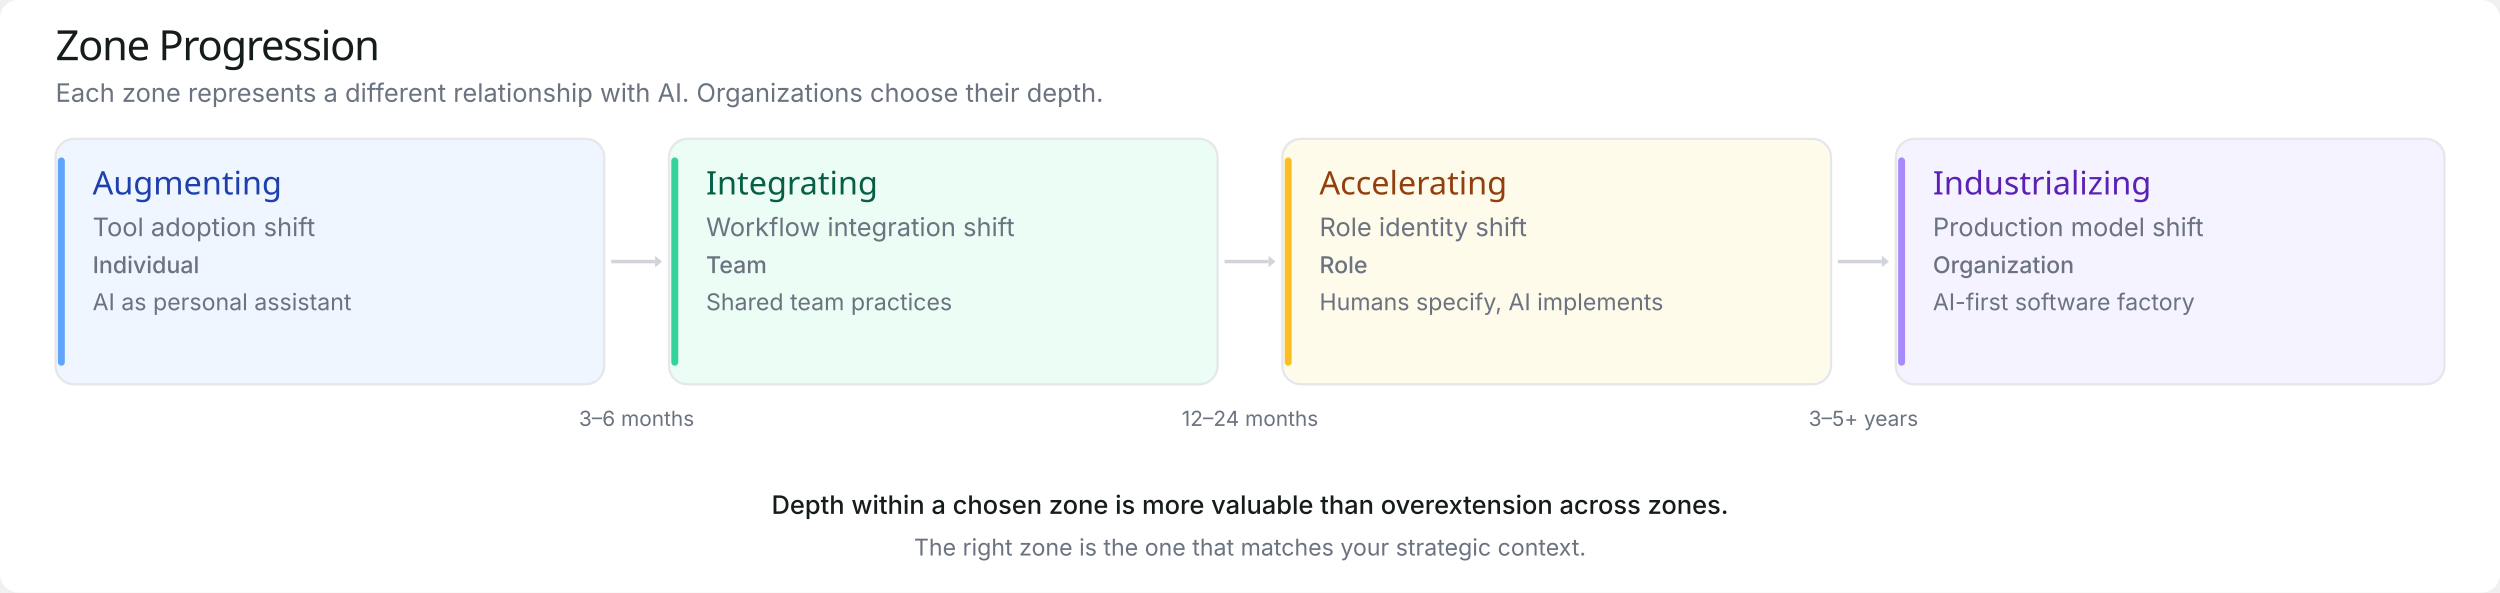
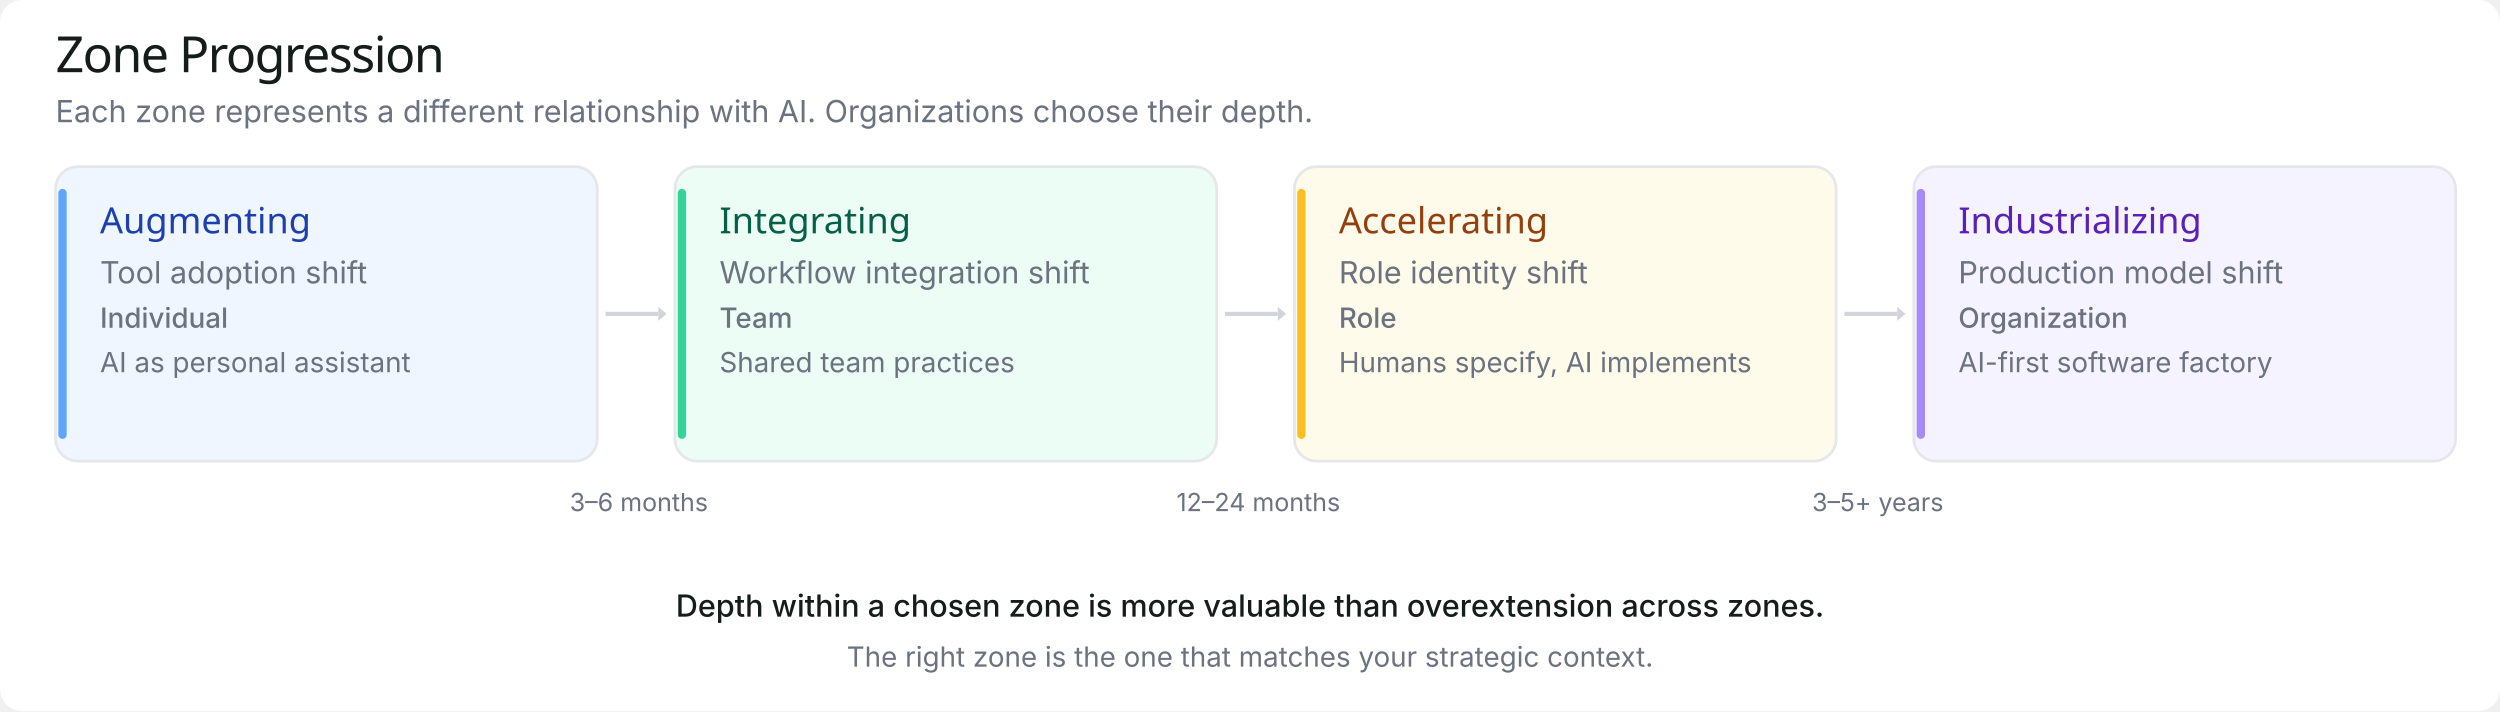
- <svg xmlns="http://www.w3.org/2000/svg" viewBox="0 0 1080 256" font-family="'Inter', sans-serif">
-   <rect width="1080" height="256" fill="#fff" rx="8" />
-   <text x="24" y="26" font-family="'DM Sans', sans-serif" font-size="18" font-weight="500" fill="#151D1A" letter-spacing="-0.03em">Zone Progression</text>
-   <text x="24" y="44" font-size="11" fill="#6B7280">Each zone represents a different relationship with AI. Organizations choose their depth.</text>
-   <rect x="24" y="60" width="237" height="106" rx="8" fill="#EFF6FF" stroke="#E5E7EB" stroke-width="1" />
-   <rect x="25" y="68" width="3" height="90" rx="1.5" fill="#60A5FA" />
-   <text x="40" y="84" font-family="'DM Sans', sans-serif" font-size="14" font-weight="500" fill="#1E40AF">Augmenting</text>
-   <text x="40" y="102" font-size="11" fill="#6B7280">Tool adoption shift</text>
-   <text x="40" y="118" font-size="10" font-weight="500" fill="#6B7280">Individual</text>
-   <text x="40" y="134" font-size="10" fill="#6B7280">AI as personal assistant</text>
-   <line x1="264" y1="113" x2="283" y2="113" stroke="#D1D5DB" stroke-width="1.5" />
-   <polygon points="286,113 283,110.5 283,115.5" fill="#D1D5DB" />
-   <rect x="289" y="60" width="237" height="106" rx="8" fill="#ECFDF5" stroke="#E5E7EB" stroke-width="1" />
-   <rect x="290" y="68" width="3" height="90" rx="1.5" fill="#34D399" />
-   <text x="305" y="84" font-family="'DM Sans', sans-serif" font-size="14" font-weight="500" fill="#065F46">Integrating</text>
-   <text x="305" y="102" font-size="11" fill="#6B7280">Workflow integration shift</text>
-   <text x="305" y="118" font-size="10" font-weight="500" fill="#6B7280">Team</text>
-   <text x="305" y="134" font-size="10" fill="#6B7280">Shared team practices</text>
-   <line x1="529" y1="113" x2="548" y2="113" stroke="#D1D5DB" stroke-width="1.5" />
-   <polygon points="551,113 548,110.5 548,115.5" fill="#D1D5DB" />
-   <rect x="554" y="60" width="237" height="106" rx="8" fill="#FFFBEB" stroke="#E5E7EB" stroke-width="1" />
-   <rect x="555" y="68" width="3" height="90" rx="1.5" fill="#FBBF24" />
-   <text x="570" y="84" font-family="'DM Sans', sans-serif" font-size="14" font-weight="500" fill="#92400E">Accelerating</text>
-   <text x="570" y="102" font-size="11" fill="#6B7280">Role identity shift</text>
-   <text x="570" y="118" font-size="10" font-weight="500" fill="#6B7280">Role</text>
-   <text x="570" y="134" font-size="10" fill="#6B7280">Humans specify, AI implements</text>
-   <line x1="794" y1="113" x2="813" y2="113" stroke="#D1D5DB" stroke-width="1.5" />
-   <polygon points="816,113 813,110.5 813,115.5" fill="#D1D5DB" />
-   <rect x="819" y="60" width="237" height="106" rx="8" fill="#F5F3FF" stroke="#E5E7EB" stroke-width="1" />
-   <rect x="820" y="68" width="3" height="90" rx="1.5" fill="#A78BFA" />
-   <text x="835" y="84" font-family="'DM Sans', sans-serif" font-size="14" font-weight="500" fill="#5B21B6">Industrializing</text>
-   <text x="835" y="102" font-size="11" fill="#6B7280">Production model shift</text>
-   <text x="835" y="118" font-size="10" font-weight="500" fill="#6B7280">Organization</text>
-   <text x="835" y="134" font-size="10" fill="#6B7280">AI-first software factory</text>
-   <text x="275" y="184" text-anchor="middle" font-size="9" fill="#6B7280">3–6 months</text>
-   <text x="540" y="184" text-anchor="middle" font-size="9" fill="#6B7280">12–24 months</text>
-   <text x="805" y="184" text-anchor="middle" font-size="9" fill="#6B7280">3–5+ years</text>
-   <text x="540" y="222" text-anchor="middle" font-size="11" font-weight="500" fill="#151D1A">Depth within a chosen zone is more valuable than overextension across zones.</text>
-   <text x="540" y="240" text-anchor="middle" font-size="10" fill="#6B7280">The right zone is the one that matches your strategic context.</text>
+ <svg xmlns="http://www.w3.org/2000/svg" viewBox="0 0 900 256" font-family="'Inter', sans-serif">
+   <rect width="900" height="256" fill="#fff" rx="8" />
+   <text x="20" y="26" font-family="'DM Sans', sans-serif" font-size="18" font-weight="500" fill="#151D1A" letter-spacing="-0.03em">Zone Progression</text>
+   <text x="20" y="44" font-size="11" fill="#6B7280">Each zone represents a different relationship with AI. Organizations choose their depth.</text>
+   <rect x="20" y="60" width="195" height="106" rx="8" fill="#EFF6FF" stroke="#E5E7EB" stroke-width="1" />
+   <rect x="21" y="68" width="3" height="90" rx="1.5" fill="#60A5FA" />
+   <text x="36" y="84" font-family="'DM Sans', sans-serif" font-size="13" font-weight="500" fill="#1E40AF">Augmenting</text>
+   <text x="36" y="102" font-size="11" fill="#6B7280">Tool adoption shift</text>
+   <text x="36" y="118" font-size="10" font-weight="500" fill="#6B7280">Individual</text>
+   <text x="36" y="134" font-size="10" fill="#6B7280">AI as personal assistant</text>
+   <line x1="218" y1="113" x2="237" y2="113" stroke="#D1D5DB" stroke-width="1.5" />
+   <polygon points="240,113 237,110.5 237,115.5" fill="#D1D5DB" />
+   <rect x="243" y="60" width="195" height="106" rx="8" fill="#ECFDF5" stroke="#E5E7EB" stroke-width="1" />
+   <rect x="244" y="68" width="3" height="90" rx="1.5" fill="#34D399" />
+   <text x="259" y="84" font-family="'DM Sans', sans-serif" font-size="13" font-weight="500" fill="#065F46">Integrating</text>
+   <text x="259" y="102" font-size="11" fill="#6B7280">Workflow integration shift</text>
+   <text x="259" y="118" font-size="10" font-weight="500" fill="#6B7280">Team</text>
+   <text x="259" y="134" font-size="10" fill="#6B7280">Shared team practices</text>
+   <line x1="441" y1="113" x2="460" y2="113" stroke="#D1D5DB" stroke-width="1.5" />
+   <polygon points="463,113 460,110.5 460,115.5" fill="#D1D5DB" />
+   <rect x="466" y="60" width="195" height="106" rx="8" fill="#FFFBEB" stroke="#E5E7EB" stroke-width="1" />
+   <rect x="467" y="68" width="3" height="90" rx="1.5" fill="#FBBF24" />
+   <text x="482" y="84" font-family="'DM Sans', sans-serif" font-size="13" font-weight="500" fill="#92400E">Accelerating</text>
+   <text x="482" y="102" font-size="11" fill="#6B7280">Role identity shift</text>
+   <text x="482" y="118" font-size="10" font-weight="500" fill="#6B7280">Role</text>
+   <text x="482" y="134" font-size="10" fill="#6B7280">Humans specify, AI implements</text>
+   <line x1="664" y1="113" x2="683" y2="113" stroke="#D1D5DB" stroke-width="1.5" />
+   <polygon points="686,113 683,110.5 683,115.5" fill="#D1D5DB" />
+   <rect x="689" y="60" width="195" height="106" rx="8" fill="#F5F3FF" stroke="#E5E7EB" stroke-width="1" />
+   <rect x="690" y="68" width="3" height="90" rx="1.5" fill="#A78BFA" />
+   <text x="705" y="84" font-family="'DM Sans', sans-serif" font-size="13" font-weight="500" fill="#5B21B6">Industrializing</text>
+   <text x="705" y="102" font-size="11" fill="#6B7280">Production model shift</text>
+   <text x="705" y="118" font-size="10" font-weight="500" fill="#6B7280">Organization</text>
+   <text x="705" y="134" font-size="10" fill="#6B7280">AI-first software factory</text>
+   <text x="230" y="184" text-anchor="middle" font-size="9" fill="#6B7280">3–6 months</text>
+   <text x="453" y="184" text-anchor="middle" font-size="9" fill="#6B7280">12–24 months</text>
+   <text x="676" y="184" text-anchor="middle" font-size="9" fill="#6B7280">3–5+ years</text>
+   <text x="450" y="222" text-anchor="middle" font-size="11" font-weight="500" fill="#151D1A">Depth within a chosen zone is more valuable than overextension across zones.</text>
+   <text x="450" y="240" text-anchor="middle" font-size="10" fill="#6B7280">The right zone is the one that matches your strategic context.</text>
</svg>
